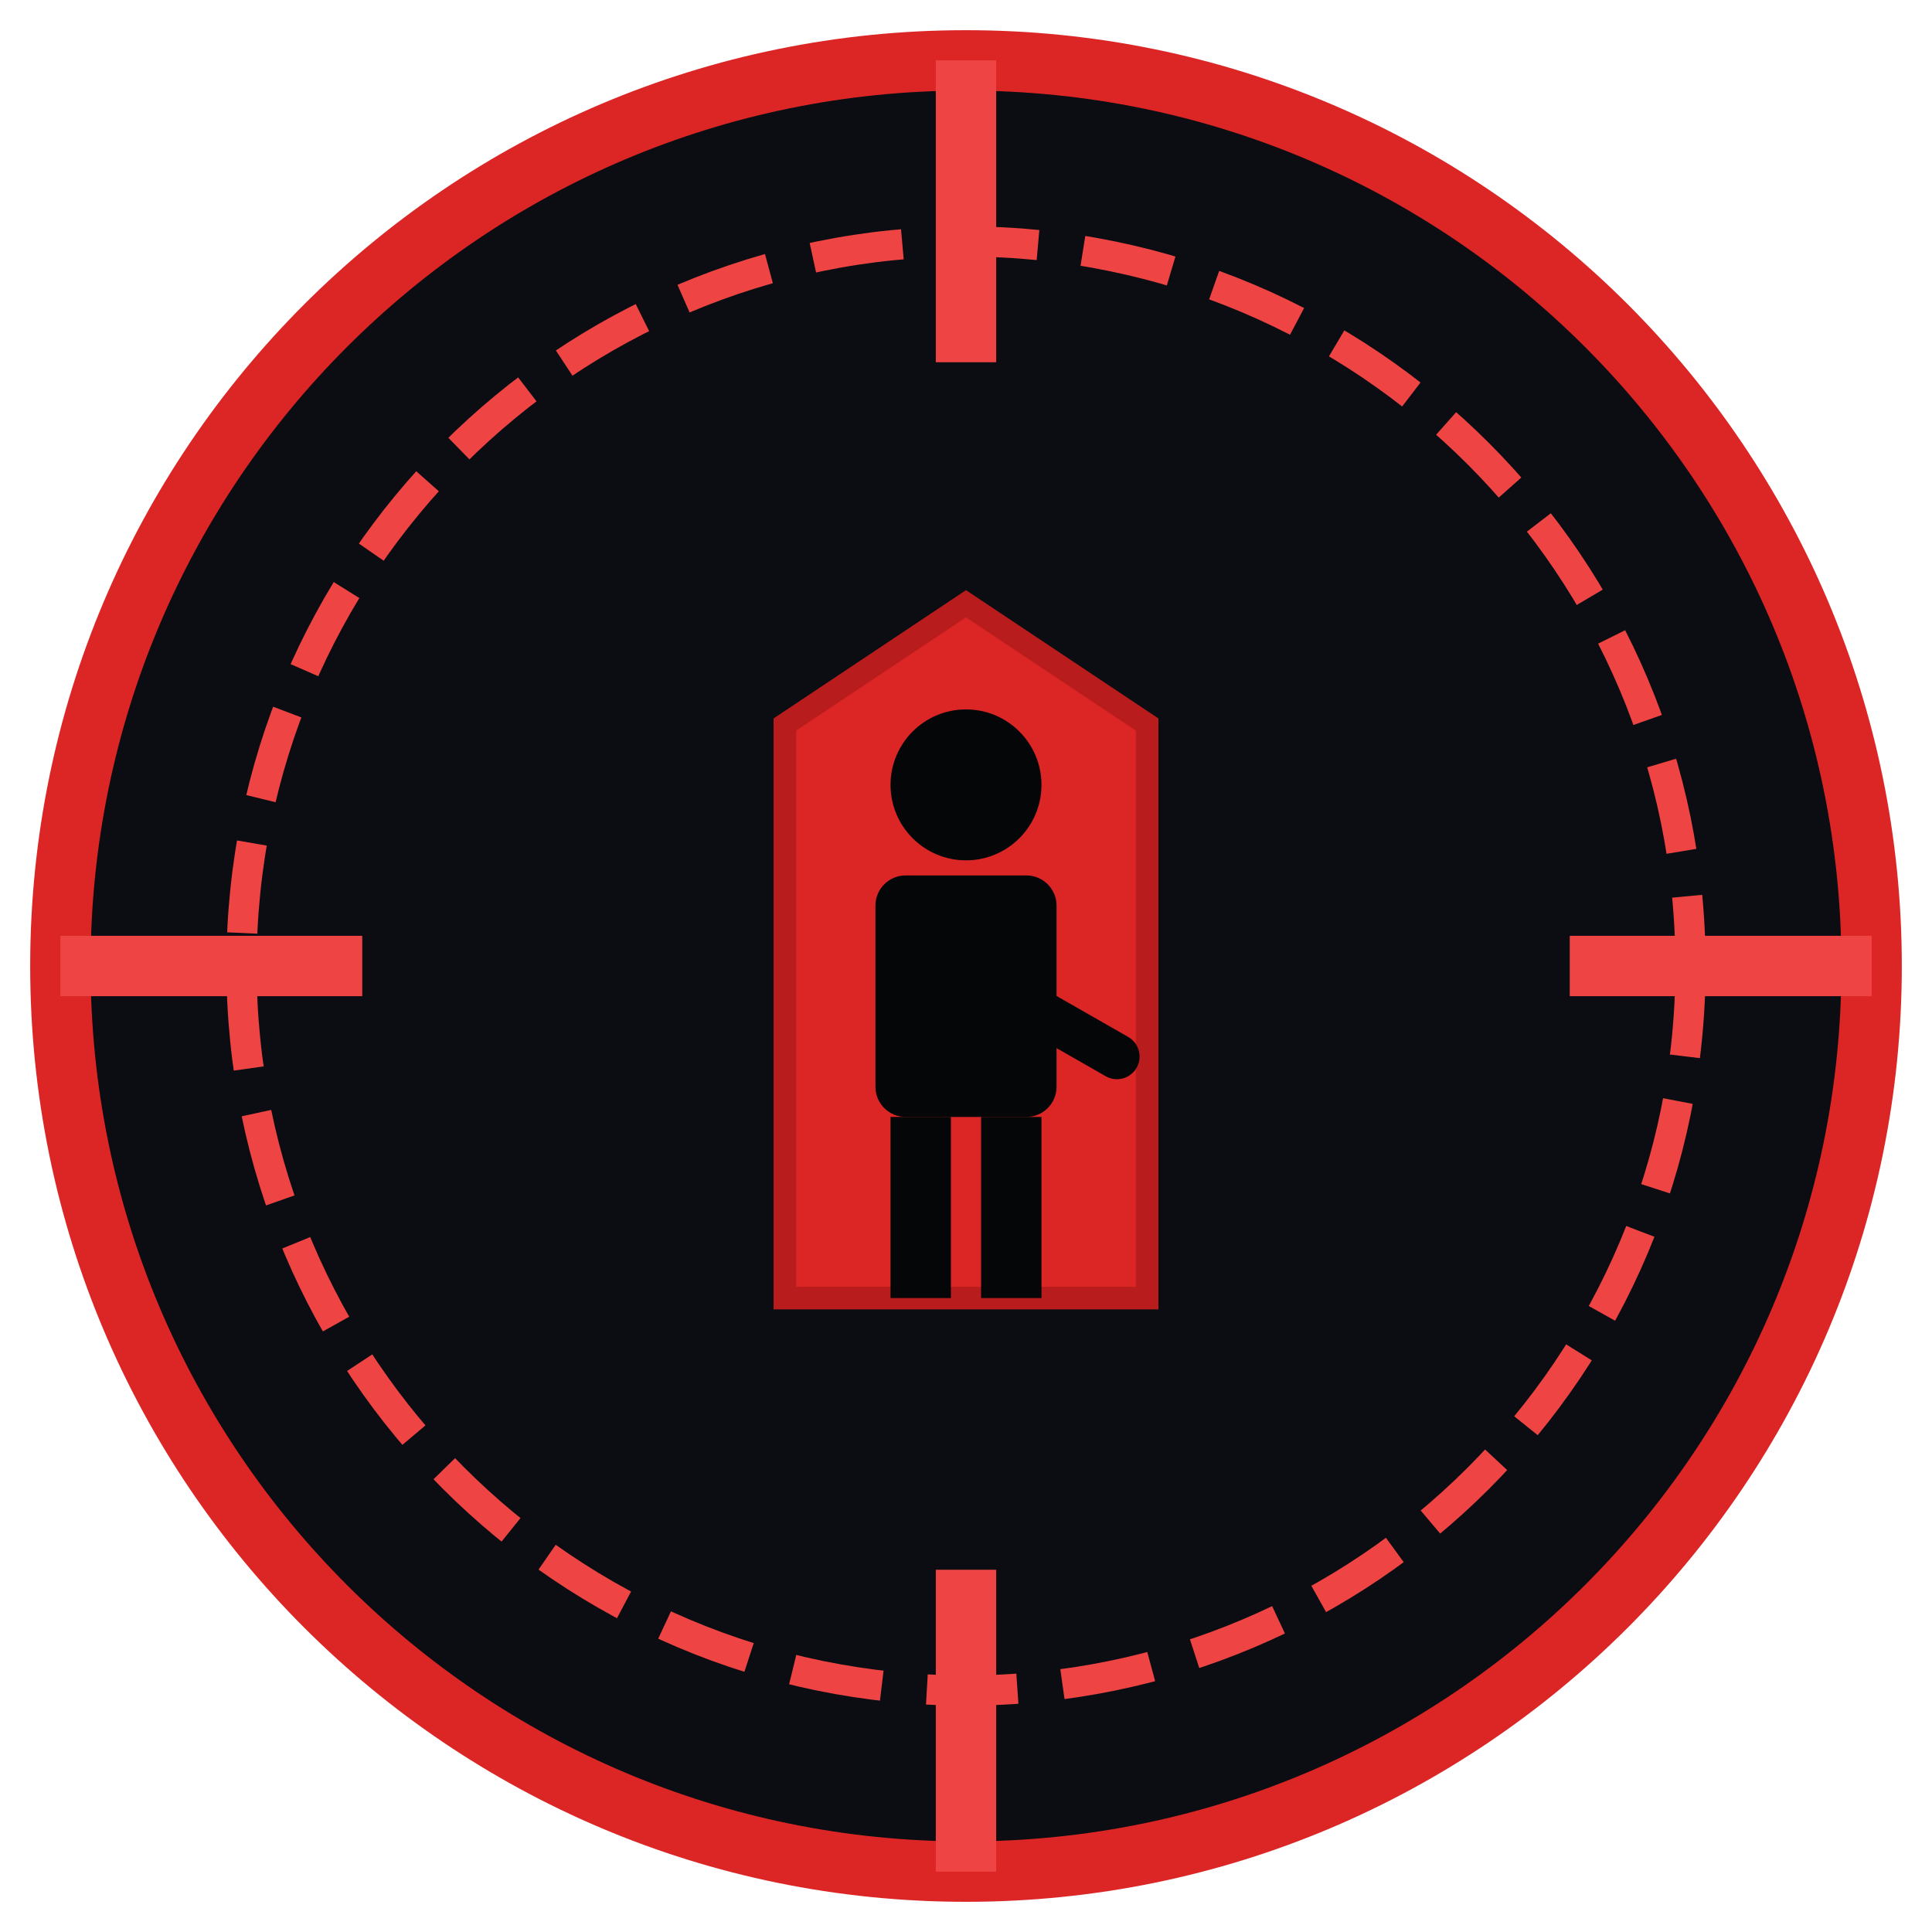
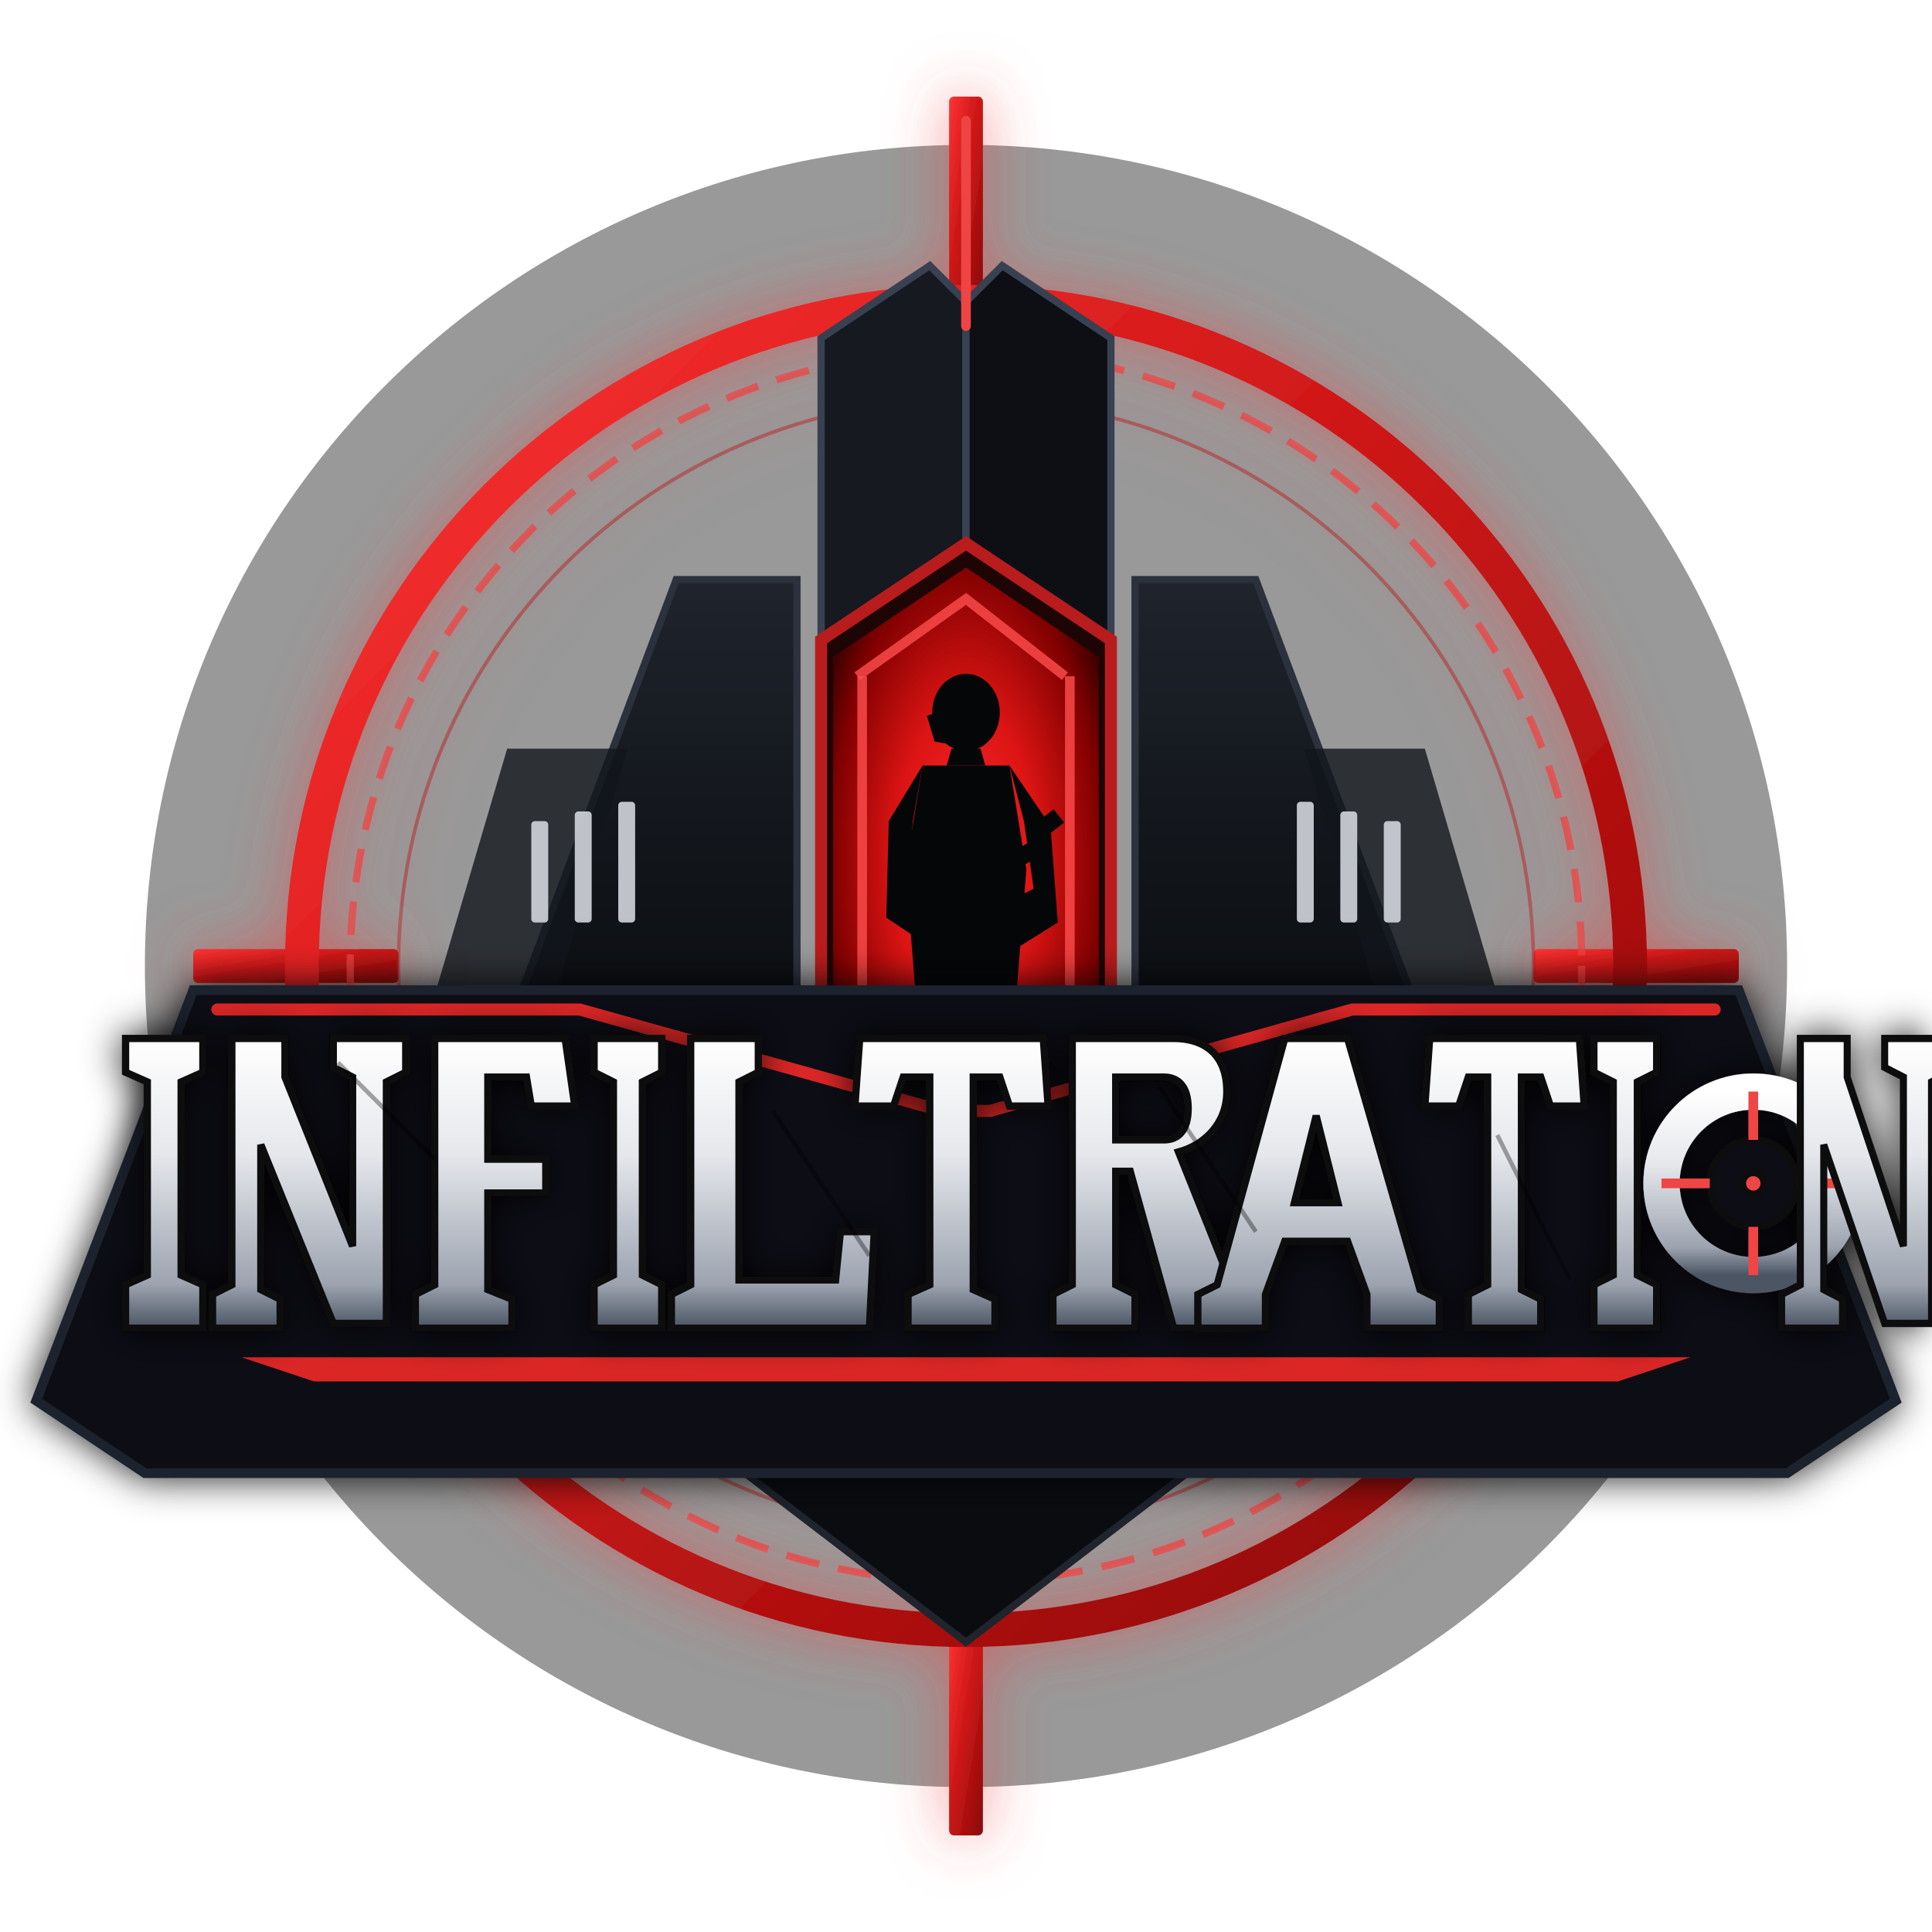
- <svg xmlns="http://www.w3.org/2000/svg" viewBox="0 0 128 128">
-   <circle cx="64" cy="64" r="60" fill="#0c0d12" stroke="#dc2626" stroke-width="4" />
-   <circle cx="64" cy="64" r="48" fill="none" stroke="#ef4444" stroke-width="2" stroke-dasharray="6 3" />
-   <rect x="62" y="4" width="4" height="20" fill="#ef4444" />
-   <rect x="62" y="104" width="4" height="20" fill="#ef4444" />
-   <rect x="4" y="62" width="20" height="4" fill="#ef4444" />
-   <rect x="104" y="62" width="20" height="4" fill="#ef4444" />
-   <polygon points="52,86 52,48 64,40 76,48 76,86" fill="#dc2626" stroke="#b91c1c" stroke-width="1.5" />
-   <circle cx="64" cy="52" r="5" fill="#050608" />
-   <rect x="58" y="58" width="12" height="16" rx="2" fill="#050608" />
-   <rect x="59" y="74" width="4" height="12" fill="#050608" />
-   <rect x="65" y="74" width="4" height="12" fill="#050608" />
-   <line x1="60" y1="62" x2="74" y2="70" stroke="#050608" stroke-width="3" stroke-linecap="round" />
+ <svg xmlns="http://www.w3.org/2000/svg" viewBox="0 0 800 800" width="100%" height="100%">
+   <defs>
+     <radialGradient id="doorGlow" cx="50%" cy="50%" r="60%">
+       <stop offset="0%" stop-color="#ff2a2a" />
+       <stop offset="45%" stop-color="#dc1414" />
+       <stop offset="85%" stop-color="#7f0000" />
+       <stop offset="100%" stop-color="#400000" />
+     </radialGradient>
+     <linearGradient id="reticleRed" x1="0%" y1="0%" x2="100%" y2="100%">
+       <stop offset="0%" stop-color="#ff3333" />
+       <stop offset="50%" stop-color="#c81414" />
+       <stop offset="100%" stop-color="#880c0c" />
+     </linearGradient>
+     <linearGradient id="metalSilver" x1="0%" y1="0%" x2="0%" y2="100%">
+       <stop offset="0%" stop-color="#ffffff" />
+       <stop offset="40%" stop-color="#e5e7eb" />
+       <stop offset="85%" stop-color="#9ca3af" />
+       <stop offset="100%" stop-color="#4b5563" />
+     </linearGradient>
+     <linearGradient id="bunkerGrad" x1="0%" y1="0%" x2="0%" y2="100%">
+       <stop offset="0%" stop-color="#1f242d" />
+       <stop offset="50%" stop-color="#111419" />
+       <stop offset="100%" stop-color="#08090c" />
+     </linearGradient>
+     <filter id="redShadow" x="-20%" y="-20%" width="140%" height="140%">
+       <feDropShadow dx="0" dy="0" stdDeviation="12" flood-color="#ef4444" flood-opacity="0.6" />
+     </filter>
+     <filter id="logoGlow" x="-20%" y="-20%" width="140%" height="140%">
+       <feDropShadow dx="0" dy="0" stdDeviation="8" flood-color="#000000" flood-opacity="0.9" />
+     </filter>
+   </defs>
+   <circle cx="400" cy="400" r="340" fill="#000000" opacity="0.4" />
+   <g filter="url(#redShadow)">
+     <rect x="393" y="40" width="14" height="85" fill="url(#reticleRed)" rx="2" />
+     <rect x="393" y="675" width="14" height="85" fill="url(#reticleRed)" rx="2" />
+     <rect x="80" y="393" width="85" height="14" fill="url(#reticleRed)" rx="2" />
+     <rect x="635" y="393" width="85" height="14" fill="url(#reticleRed)" rx="2" />
+     <circle cx="400" cy="400" r="275" fill="none" stroke="url(#reticleRed)" stroke-width="14" stroke-linecap="square" />
+     <circle cx="400" cy="400" r="255" fill="none" stroke="#ef4444" stroke-width="3" stroke-dasharray="14 8" opacity="0.75" />
+     <circle cx="400" cy="400" r="235" fill="none" stroke="#b91c1c" stroke-width="1.5" opacity="0.45" />
+   </g>
+   <g id="fortress">
+     <polygon points="400,680 230,550 200,430 400,430 600,430 570,550" fill="#0a0c10" stroke="#1f242d" stroke-width="3" />
+     <polygon points="190,480 280,240 330,240 330,480 190,480" fill="url(#bunkerGrad)" stroke="#2b313d" stroke-width="3" />
+     <polygon points="160,480 210,310 260,310 210,480" fill="#12151b" opacity="0.8" />
+     <rect x="220" y="340" width="7" height="42" fill="#d1d5db" rx="1.5" opacity="0.9" />
+     <rect x="238" y="336" width="7" height="46" fill="#d1d5db" rx="1.5" opacity="0.9" />
+     <rect x="256" y="332" width="7" height="50" fill="#d1d5db" rx="1.5" opacity="0.9" />
+     <polygon points="610,480 520,240 470,240 470,480 610,480" fill="url(#bunkerGrad)" stroke="#2b313d" stroke-width="3" />
+     <polygon points="640,480 590,310 540,310 590,480" fill="#12151b" opacity="0.8" />
+     <rect x="537" y="332" width="7" height="50" fill="#d1d5db" rx="1.5" opacity="0.9" />
+     <rect x="555" y="336" width="7" height="46" fill="#d1d5db" rx="1.5" opacity="0.9" />
+     <rect x="573" y="340" width="7" height="42" fill="#d1d5db" rx="1.5" opacity="0.9" />
+     <polygon points="340,480 340,140 385,110 400,125 400,480" fill="#161920" stroke="#374151" stroke-width="3" />
+     <polygon points="460,480 460,140 415,110 400,125 400,480" fill="#0d0f14" stroke="#374151" stroke-width="3" />
+     <line x1="400" y1="50" x2="400" y2="135" stroke="#ef4444" stroke-width="4" stroke-linecap="round" />
+   </g>
+   <g id="central-doorway">
+     <polygon points="340,480 340,265 400,225 460,265 460,480" fill="#1e0505" stroke="#b91c1c" stroke-width="5" />
+     <polygon points="345,480 345,272 400,235 455,272 455,480" fill="url(#doorGlow)" />
+     <rect x="355" y="280" width="4" height="200" fill="#ff4d4d" opacity="0.8" />
+     <rect x="441" y="280" width="4" height="200" fill="#ff4d4d" opacity="0.8" />
+     <polyline points="355,280 400,248 441,280" fill="none" stroke="#ff4d4d" stroke-width="4" opacity="0.8" />
+     <g fill="#050608">
+       <ellipse cx="400" cy="295" rx="14" ry="16" />
+       <path d="M388,293 C388,284 412,284 412,293 L413,299 L387,299 Z" />
+       <rect x="394" y="283" width="12" height="6" rx="2" />
+       <path d="M385,296 L388,306 L394,307" stroke="#050608" stroke-width="2.5" fill="none" />
+       <path d="M394,310 L406,310 L408,317 L392,317 Z" />
+       <path d="M382,317 L418,317 L425,360 L421,410 L379,410 L375,360 Z" />
+       <path d="M382,317 L368,340 L367,380 L382,390 L390,375 L376,368 L378,340 Z" />
+       <path d="M418,317 L435,342 L438,382 L422,392 L414,375 L428,368 L424,340 Z" />
+       <rect x="408" y="360" width="24" height="7" transform="rotate(-32 408 360)" />
+       <path d="M412,374 L408,392 L416,394 L419,376 Z" />
+       <rect x="380" y="375" width="48" height="6" transform="rotate(-38 400 380)" />
+       <rect x="406" y="364" width="14" height="6" transform="rotate(-38 406 364)" />
+       <rect x="430" y="340" width="8" height="7" transform="rotate(-38 430 340)" />
+       <rect x="380" y="408" width="40" height="15" />
+       <path d="M380,420 L373,475 L393,475 L396,432 L392,420 Z" />
+       <path d="M404,420 L400,432 L406,475 L426,475 L420,420 Z" />
+       <polygon points="368,472 396,472 398,480 366,480" />
+       <polygon points="404,472 432,472 434,480 402,480" />
+     </g>
+   </g>
+   <g id="text-banner">
+     <polygon points="15,580 80,410 720,410 785,580 740,610 60,610" fill="#0c0d12" stroke="#1f242d" stroke-width="4" filter="url(#logoGlow)" />
+     <polyline points="90,418 240,418 390,460 410,460 560,418 710,418" fill="none" stroke="#dc2626" stroke-width="5" stroke-linecap="round" />
+     <polygon points="100,562 700,562 670,572 130,572" fill="#dc2626" />
+   </g>
+   <g id="typography" filter="url(#logoGlow)">
+     <g fill="url(#metalSilver)" stroke="#090a0f" stroke-width="3" stroke-linejoin="miter">
+       <path d="M52,430 L84,430 L84,444 L75,448 L75,528 L84,532 L84,550 L52,550 L52,532 L61,528 L61,448 L52,444 Z" />
+       <path d="M96,430 L118,430 L118,446 L146,516 L146,446 L138,442 L138,430 L168,430 L168,444 L160,448 L160,548 L138,548 L108,474 L108,534 L116,538 L116,550 L88,550 L88,536 L96,532 Z" />
+       <path d="M180,430 L234,430 L238,458 L220,458 L218,446 L202,446 L202,480 L226,480 L226,494 L202,494 L202,534 L212,538 L212,550 L172,550 L172,536 L180,532 Z" />
+       <path d="M246,430 L274,430 L274,444 L266,448 L266,528 L274,532 L274,550 L246,550 L246,532 L254,528 L254,448 L246,444 Z" />
+       <path d="M286,430 L314,430 L314,444 L306,448 L306,530 L346,530 L348,510 L362,510 L360,550 L278,550 L278,536 L286,532 Z" />
+       <path d="M356,430 L432,430 L434,458 L418,458 L414,446 L403,446 L403,534 L412,538 L412,550 L376,550 L376,536 L385,532 L385,446 L374,446 L370,458 L354,458 Z" />
+       <path d="M444,430 L486,430 C498,430 508,436 508,452 C508,465 499,474 488,477 L510,532 L518,534 L518,550 L486,550 L468,485 L462,485 L462,532 L470,536 L470,550 L436,550 L436,536 L444,532 Z M462,446 L462,472 L482,472 C488,472 492,468 492,459 C492,450 488,446 482,446 Z" />
+       <path d="M532,430 L558,430 L588,534 L596,538 L596,550 L566,550 L566,536 L558,514 L532,514 L524,536 L524,550 L496,550 L496,536 L504,532 Z M536,498 L554,498 L545,462 Z" />
+       <path d="M592,430 L654,430 L656,458 L642,458 L638,446 L630,446 L630,534 L638,538 L638,550 L608,550 L608,536 L616,532 L616,446 L608,446 L604,458 L590,458 Z" />
+       <path d="M660,430 L686,430 L686,444 L678,448 L678,528 L686,532 L686,550 L660,550 L660,532 L668,528 L668,448 L660,444 Z" />
+       <g transform="translate(726, 490)">
+         <circle cx="0" cy="0" r="38" fill="none" stroke="url(#metalSilver)" stroke-width="15" />
+         <circle cx="0" cy="0" r="18" fill="#0c0d12" />
+         <circle cx="0" cy="0" r="4.5" fill="#ef4444" />
+         <line x1="-38" y1="0" x2="-18" y2="0" stroke="#ef4444" stroke-width="4" />
+         <line x1="18" y1="0" x2="38" y2="0" stroke="#ef4444" stroke-width="4" />
+         <line x1="0" y1="-38" x2="0" y2="-18" stroke="#ef4444" stroke-width="4" />
+         <line x1="0" y1="18" x2="0" y2="38" stroke="#ef4444" stroke-width="4" />
+       </g>
+       <path d="M784,430 L804,430 L804,446 L828,516 L828,446 L820,442 L820,430 L848,430 L848,444 L840,448 L840,548 L820,548 L794,474 L794,534 L802,538 L802,550 L776,550 L776,536 L784,532 Z" transform="translate(-15, 0) scale(0.97, 1)" />
+     </g>
+   </g>
+   <g stroke="#000000" stroke-width="1.8" opacity="0.35">
+     <line x1="140" y1="440" x2="180" y2="480" />
+     <line x1="320" y1="460" x2="360" y2="520" />
+     <line x1="480" y1="450" x2="520" y2="510" />
+     <line x1="620" y1="470" x2="650" y2="530" />
+   </g>
</svg>
